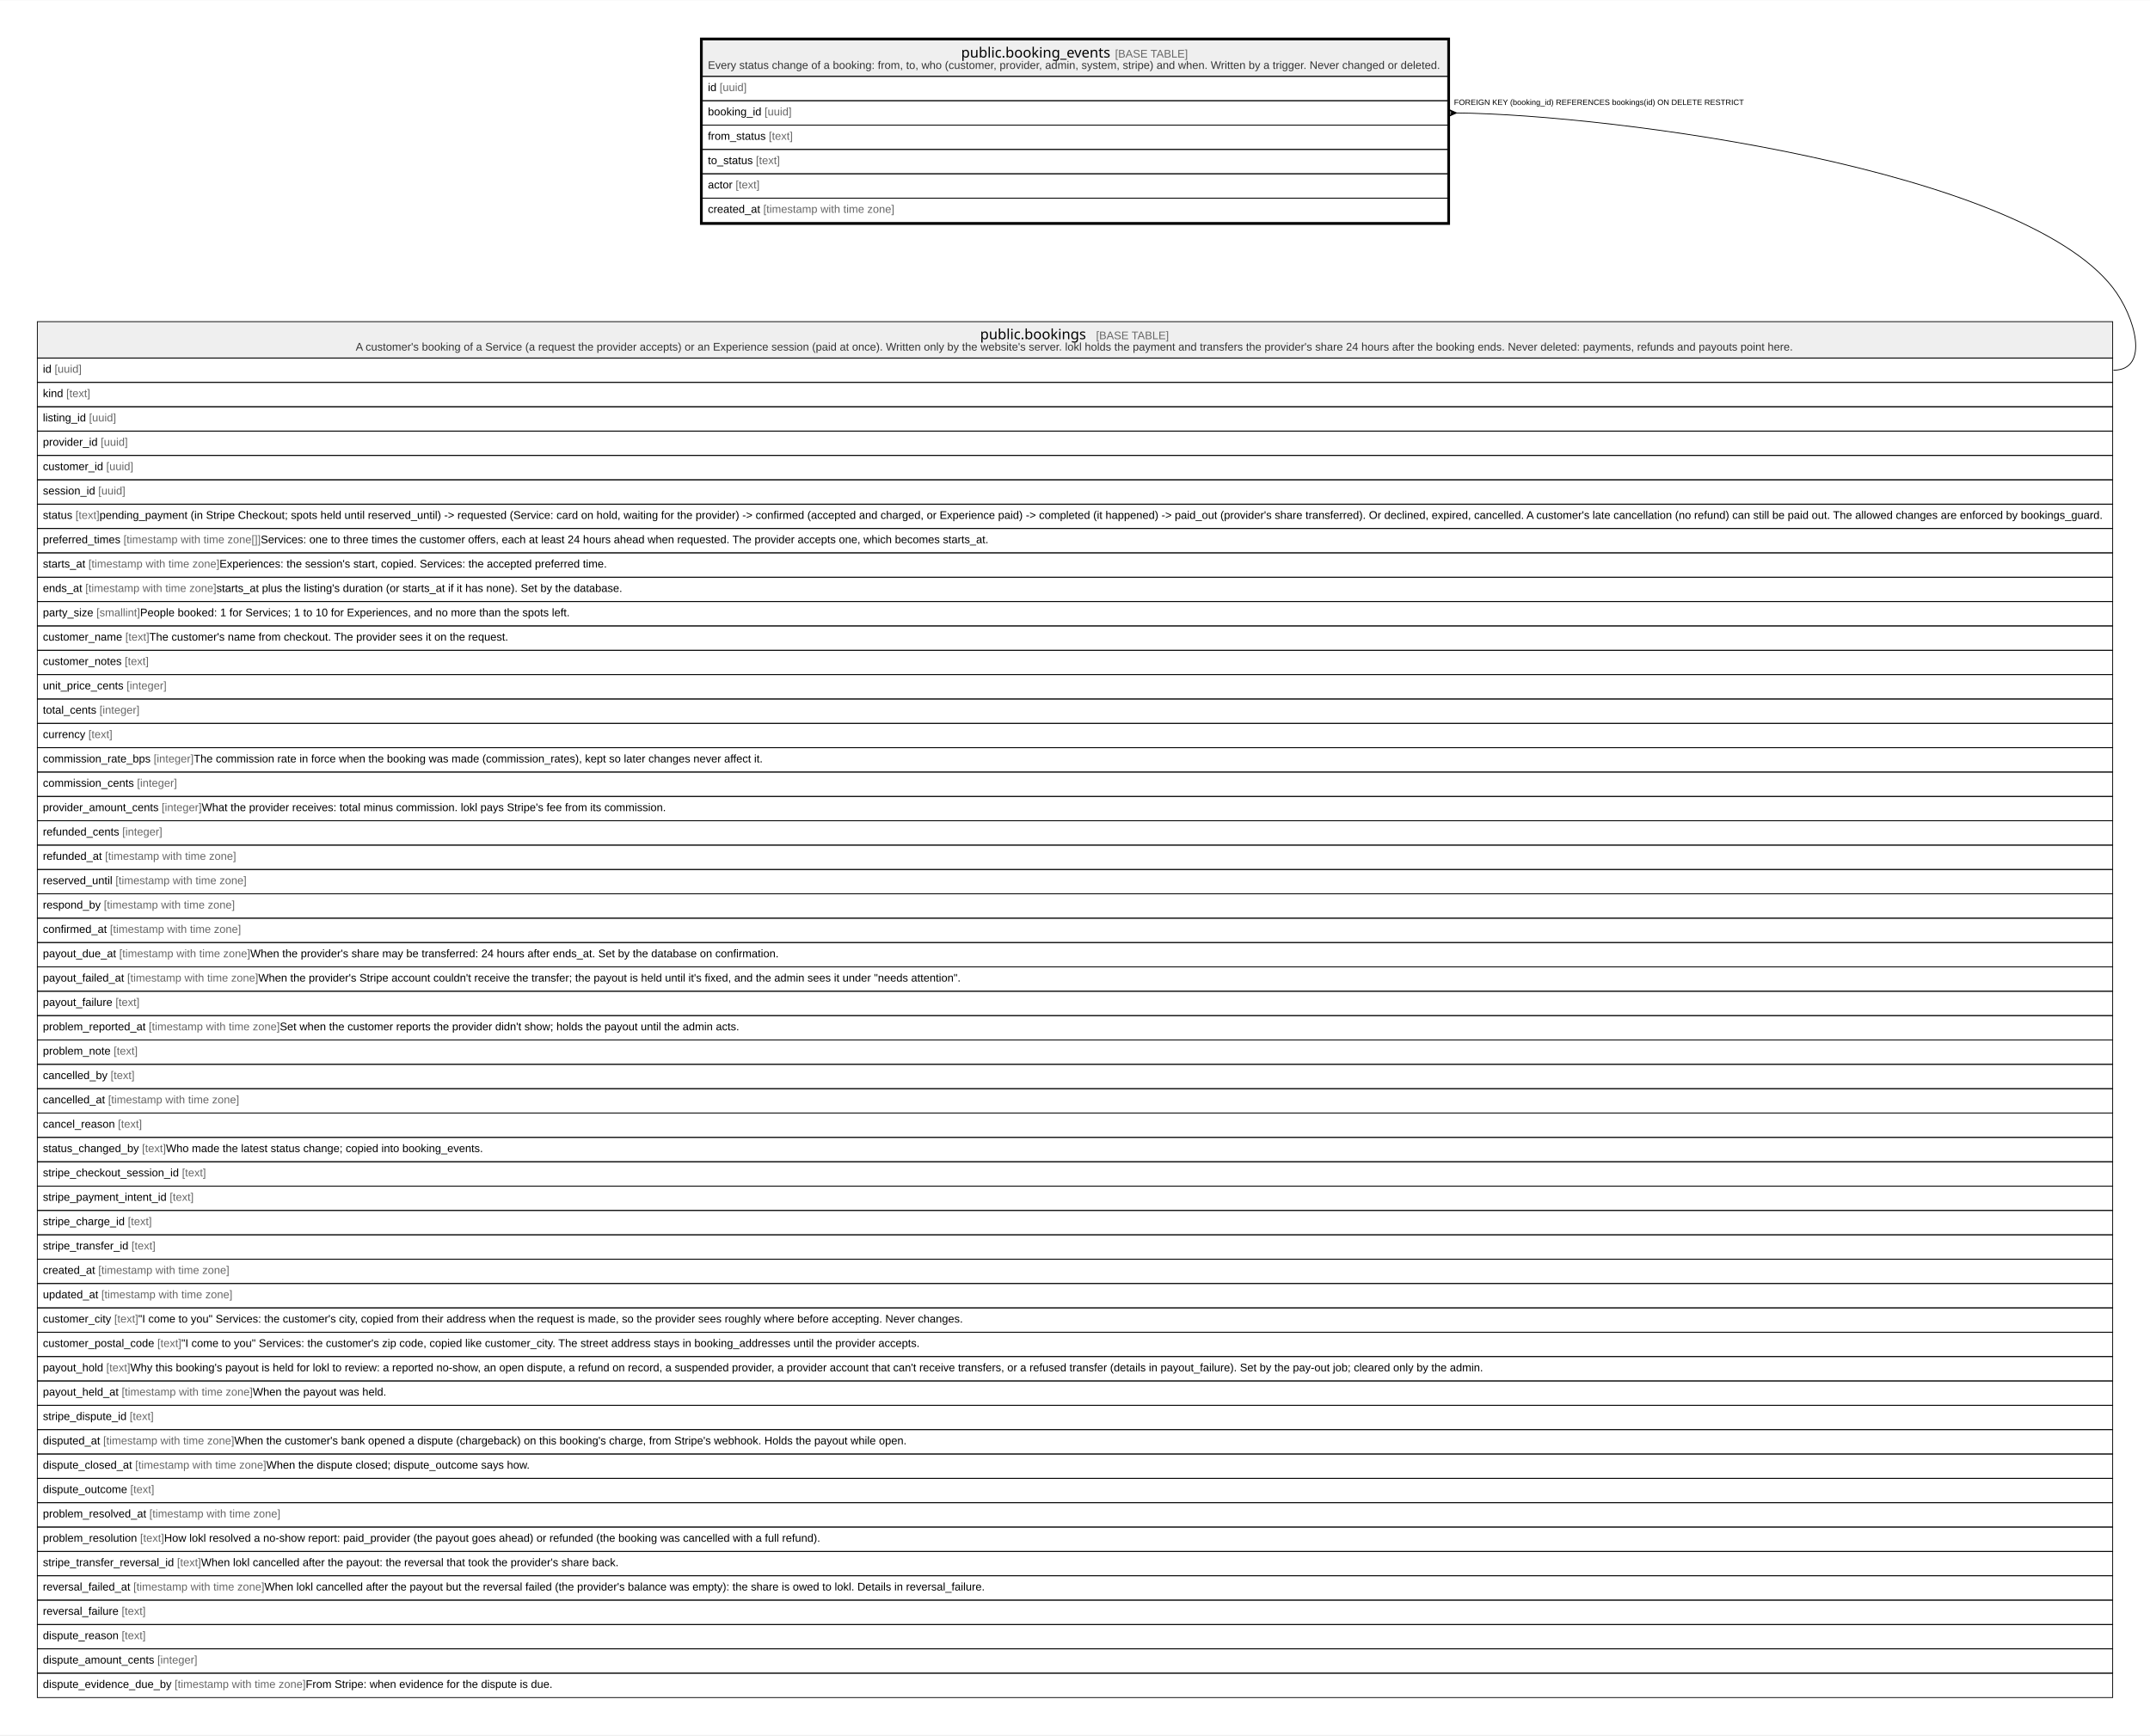
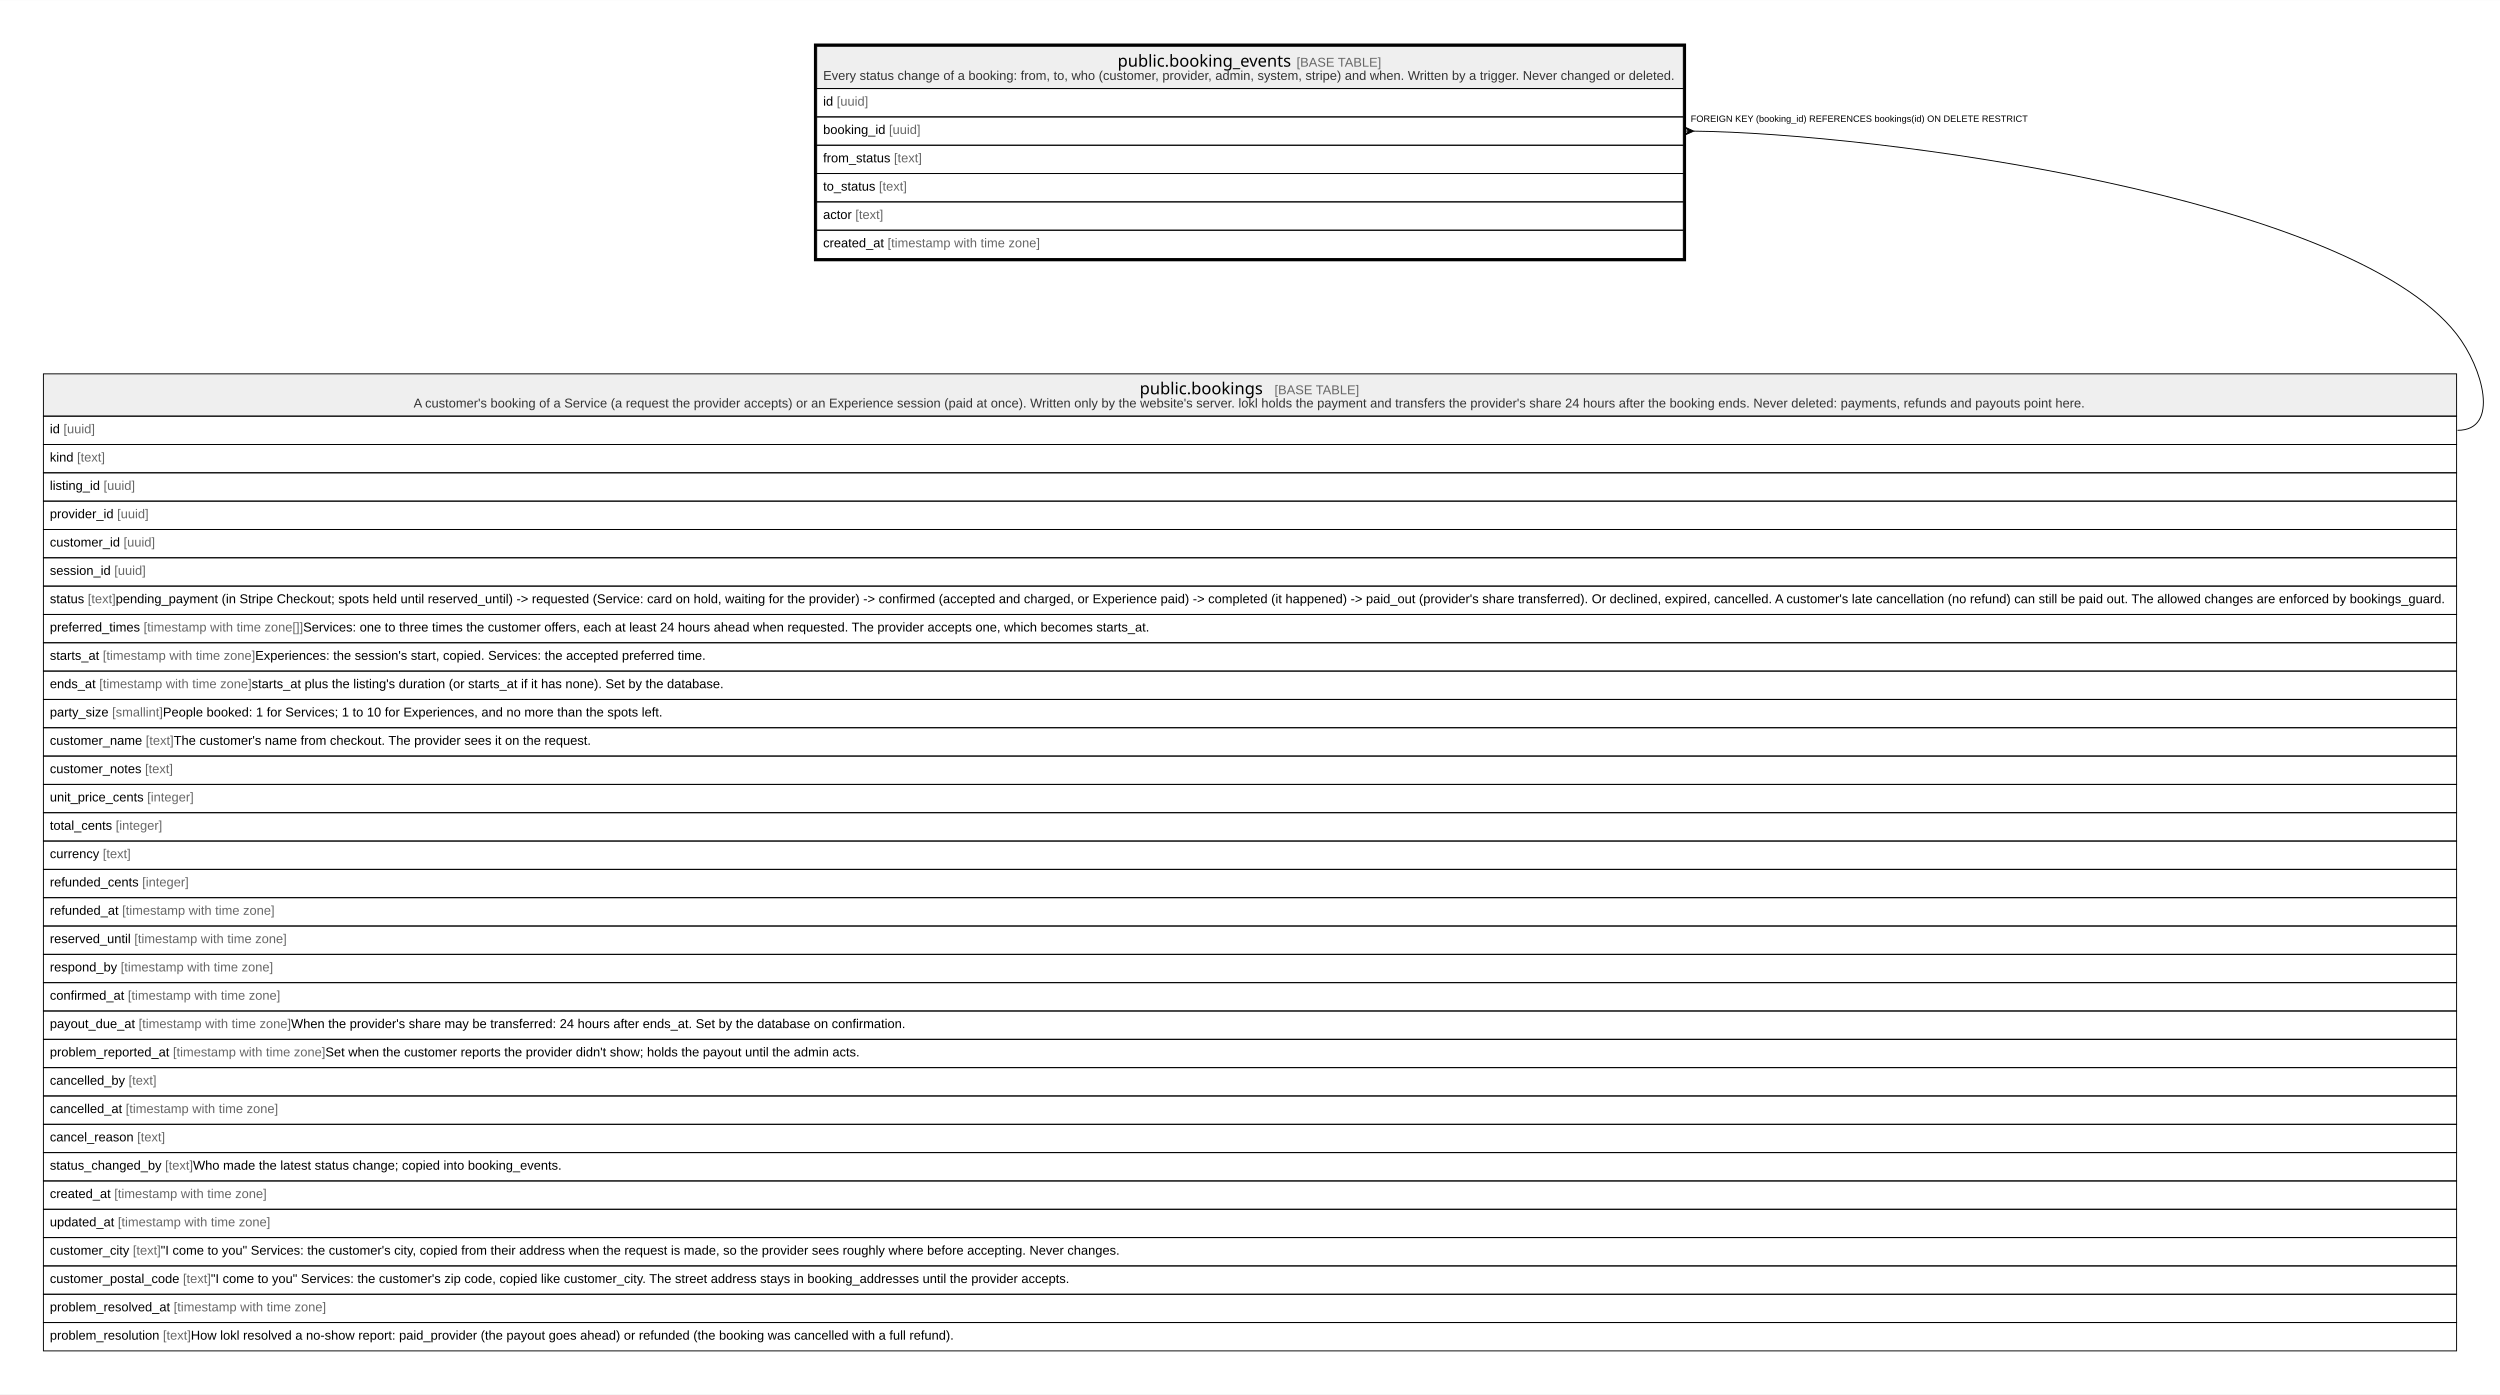
- <svg xmlns="http://www.w3.org/2000/svg" width="2718pt" height="2194pt" viewBox="0.00 0.00 2718.41 2193.60">
-   <g id="graph0" class="graph" transform="scale(1 1) rotate(0) translate(4 2189.6)">
-     <polygon fill="white" stroke="none" points="-4,4 -4,-2189.6 2714.41,-2189.6 2714.41,4 -4,4" />
+ <svg xmlns="http://www.w3.org/2000/svg" width="2718pt" height="1516pt" viewBox="0.00 0.00 2718.41 1516.00">
+   <g id="graph0" class="graph" transform="scale(1 1) rotate(0) translate(4 1512)">
+     <polygon fill="white" stroke="none" points="-4,4 -4,-1512 2714.41,-1512 2714.41,4 -4,4" />
    <g id="node1" class="node">
-       <polygon fill="#efefef" stroke="none" points="884.04,-2093.4 884.04,-2139.4 1826.37,-2139.4 1826.37,-2093.4 884.04,-2093.4" />
-       <polygon fill="none" stroke="black" points="884.04,-2093.4 884.04,-2139.4 1826.37,-2139.4 1826.37,-2093.4 884.04,-2093.4" />
-       <text text-anchor="start" x="1211.22" y="-2117.2" font-family="Arial Bold" font-size="18.00">public.booking_events</text>
-       <text text-anchor="start" x="1374.7" y="-2117.2" font-family="Arial" font-size="14.00">    </text>
-       <text text-anchor="start" x="1405.82" y="-2117.2" font-family="Arial" font-size="14.00" fill="#666666">[BASE TABLE]</text>
-       <text text-anchor="start" x="891.04" y="-2102.8" font-family="Arial" font-size="14.00" fill="#333333">Every status change of a booking: from, to, who (customer, provider, admin, system, stripe) and when. Written by a trigger. Never changed or deleted.</text>
-       <polygon fill="none" stroke="black" points="884.04,-2062.6 884.04,-2093.4 1826.37,-2093.4 1826.37,-2062.6 884.04,-2062.6" />
-       <text text-anchor="start" x="891.04" y="-2074.8" font-family="Arial" font-size="14.00">id </text>
-       <text text-anchor="start" x="905.83" y="-2074.8" font-family="Arial" font-size="14.00" fill="#666666">[uuid]</text>
-       <polygon fill="none" stroke="black" points="884.04,-2031.8 884.04,-2062.6 1826.37,-2062.6 1826.37,-2031.8 884.04,-2031.8" />
-       <text text-anchor="start" x="891.04" y="-2044" font-family="Arial" font-size="14.00">booking_id </text>
-       <text text-anchor="start" x="962.65" y="-2044" font-family="Arial" font-size="14.00" fill="#666666">[uuid]</text>
-       <polygon fill="none" stroke="black" points="884.04,-2001 884.04,-2031.8 1826.37,-2031.8 1826.37,-2001 884.04,-2001" />
-       <text text-anchor="start" x="891.04" y="-2013.2" font-family="Arial" font-size="14.00">from_status </text>
-       <text text-anchor="start" x="968.07" y="-2013.2" font-family="Arial" font-size="14.00" fill="#666666">[text]</text>
-       <polygon fill="none" stroke="black" points="884.04,-1970.2 884.04,-2001 1826.37,-2001 1826.37,-1970.2 884.04,-1970.2" />
-       <text text-anchor="start" x="891.04" y="-1982.4" font-family="Arial" font-size="14.00">to_status </text>
-       <text text-anchor="start" x="951.74" y="-1982.4" font-family="Arial" font-size="14.00" fill="#666666">[text]</text>
-       <polygon fill="none" stroke="black" points="884.04,-1939.4 884.04,-1970.2 1826.37,-1970.2 1826.37,-1939.4 884.04,-1939.4" />
-       <text text-anchor="start" x="891.04" y="-1951.6" font-family="Arial" font-size="14.00">actor </text>
-       <text text-anchor="start" x="926.05" y="-1951.6" font-family="Arial" font-size="14.00" fill="#666666">[text]</text>
-       <polygon fill="none" stroke="black" points="884.04,-1908.6 884.04,-1939.4 1826.37,-1939.4 1826.37,-1908.6 884.04,-1908.6" />
-       <text text-anchor="start" x="891.04" y="-1920.8" font-family="Arial" font-size="14.00">created_at </text>
-       <text text-anchor="start" x="961.09" y="-1920.8" font-family="Arial" font-size="14.00" fill="#666666">[timestamp with time zone]</text>
-       <polygon fill="none" stroke="black" stroke-width="3" points="882.54,-1907.1 882.54,-2140.9 1827.87,-2140.9 1827.87,-1907.1 882.54,-1907.1" />
+       <polygon fill="#efefef" stroke="none" points="884.04,-1415.8 884.04,-1461.8 1826.37,-1461.8 1826.37,-1415.8 884.04,-1415.8" />
+       <polygon fill="none" stroke="black" points="884.04,-1415.8 884.04,-1461.8 1826.37,-1461.8 1826.37,-1415.8 884.04,-1415.8" />
+       <text text-anchor="start" x="1211.22" y="-1439.6" font-family="Arial Bold" font-size="18.00">public.booking_events</text>
+       <text text-anchor="start" x="1374.7" y="-1439.6" font-family="Arial" font-size="14.00">    </text>
+       <text text-anchor="start" x="1405.82" y="-1439.6" font-family="Arial" font-size="14.00" fill="#666666">[BASE TABLE]</text>
+       <text text-anchor="start" x="891.04" y="-1425.2" font-family="Arial" font-size="14.00" fill="#333333">Every status change of a booking: from, to, who (customer, provider, admin, system, stripe) and when. Written by a trigger. Never changed or deleted.</text>
+       <polygon fill="none" stroke="black" points="884.04,-1385 884.04,-1415.8 1826.37,-1415.8 1826.37,-1385 884.04,-1385" />
+       <text text-anchor="start" x="891.04" y="-1397.2" font-family="Arial" font-size="14.00">id </text>
+       <text text-anchor="start" x="905.83" y="-1397.2" font-family="Arial" font-size="14.00" fill="#666666">[uuid]</text>
+       <polygon fill="none" stroke="black" points="884.04,-1354.2 884.04,-1385 1826.37,-1385 1826.37,-1354.2 884.04,-1354.2" />
+       <text text-anchor="start" x="891.04" y="-1366.4" font-family="Arial" font-size="14.00">booking_id </text>
+       <text text-anchor="start" x="962.65" y="-1366.4" font-family="Arial" font-size="14.00" fill="#666666">[uuid]</text>
+       <polygon fill="none" stroke="black" points="884.04,-1323.4 884.04,-1354.2 1826.37,-1354.2 1826.37,-1323.4 884.04,-1323.4" />
+       <text text-anchor="start" x="891.04" y="-1335.6" font-family="Arial" font-size="14.00">from_status </text>
+       <text text-anchor="start" x="968.07" y="-1335.6" font-family="Arial" font-size="14.00" fill="#666666">[text]</text>
+       <polygon fill="none" stroke="black" points="884.04,-1292.6 884.04,-1323.4 1826.37,-1323.4 1826.37,-1292.6 884.04,-1292.6" />
+       <text text-anchor="start" x="891.04" y="-1304.8" font-family="Arial" font-size="14.00">to_status </text>
+       <text text-anchor="start" x="951.74" y="-1304.8" font-family="Arial" font-size="14.00" fill="#666666">[text]</text>
+       <polygon fill="none" stroke="black" points="884.04,-1261.8 884.04,-1292.6 1826.37,-1292.6 1826.37,-1261.8 884.04,-1261.8" />
+       <text text-anchor="start" x="891.04" y="-1274" font-family="Arial" font-size="14.00">actor </text>
+       <text text-anchor="start" x="926.05" y="-1274" font-family="Arial" font-size="14.00" fill="#666666">[text]</text>
+       <polygon fill="none" stroke="black" points="884.04,-1231 884.04,-1261.8 1826.37,-1261.8 1826.37,-1231 884.04,-1231" />
+       <text text-anchor="start" x="891.04" y="-1243.2" font-family="Arial" font-size="14.00">created_at </text>
+       <text text-anchor="start" x="961.09" y="-1243.2" font-family="Arial" font-size="14.00" fill="#666666">[timestamp with time zone]</text>
+       <polygon fill="none" stroke="black" stroke-width="3" points="882.54,-1229.5 882.54,-1463.3 1827.87,-1463.3 1827.87,-1229.5 882.54,-1229.5" />
    </g>
    <g id="node2" class="node">
-       <polygon fill="#efefef" stroke="none" points="43.2,-1737.2 43.2,-1783.2 2667.21,-1783.2 2667.21,-1737.2 43.2,-1737.2" />
-       <polygon fill="none" stroke="black" points="43.2,-1737.2 43.2,-1783.2 2667.21,-1783.2 2667.21,-1737.2 43.2,-1737.2" />
-       <text text-anchor="start" x="1235.21" y="-1761" font-family="Arial Bold" font-size="18.00">public.bookings</text>
-       <text text-anchor="start" x="1350.71" y="-1761" font-family="Arial" font-size="14.00">    </text>
-       <text text-anchor="start" x="1381.83" y="-1761" font-family="Arial" font-size="14.00" fill="#666666">[BASE TABLE]</text>
-       <text text-anchor="start" x="445.76" y="-1746.6" font-family="Arial" font-size="14.00" fill="#333333">A customer's booking of a Service (a request the provider accepts) or an Experience session (paid at once). Written only by the website's server. lokl holds the payment and transfers the provider's share 24 hours after the booking ends. Never deleted: payments, refunds and payouts point here.</text>
-       <polygon fill="none" stroke="black" points="43.2,-1706.4 43.2,-1737.2 2667.21,-1737.2 2667.21,-1706.4 43.2,-1706.4" />
-       <text text-anchor="start" x="50.2" y="-1718.6" font-family="Arial" font-size="14.00">id </text>
-       <text text-anchor="start" x="64.99" y="-1718.6" font-family="Arial" font-size="14.00" fill="#666666">[uuid]</text>
-       <polygon fill="none" stroke="black" points="43.2,-1675.6 43.2,-1706.4 2667.21,-1706.4 2667.21,-1675.6 43.2,-1675.6" />
-       <text text-anchor="start" x="50.2" y="-1687.8" font-family="Arial" font-size="14.00">kind </text>
-       <text text-anchor="start" x="79.77" y="-1687.8" font-family="Arial" font-size="14.00" fill="#666666">[text]</text>
-       <polygon fill="none" stroke="black" points="43.2,-1644.8 43.2,-1675.6 2667.21,-1675.6 2667.21,-1644.8 43.2,-1644.8" />
-       <text text-anchor="start" x="50.2" y="-1657" font-family="Arial" font-size="14.00">listing_id </text>
-       <text text-anchor="start" x="108.57" y="-1657" font-family="Arial" font-size="14.00" fill="#666666">[uuid]</text>
-       <polygon fill="none" stroke="black" points="43.2,-1614 43.2,-1644.8 2667.21,-1644.8 2667.21,-1614 43.2,-1614" />
-       <text text-anchor="start" x="50.2" y="-1626.2" font-family="Arial" font-size="14.00">provider_id </text>
-       <text text-anchor="start" x="123.35" y="-1626.2" font-family="Arial" font-size="14.00" fill="#666666">[uuid]</text>
-       <polygon fill="none" stroke="black" points="43.2,-1583.2 43.2,-1614 2667.21,-1614 2667.21,-1583.2 43.2,-1583.2" />
-       <text text-anchor="start" x="50.2" y="-1595.4" font-family="Arial" font-size="14.00">customer_id </text>
-       <text text-anchor="start" x="130.34" y="-1595.4" font-family="Arial" font-size="14.00" fill="#666666">[uuid]</text>
-       <polygon fill="none" stroke="black" points="43.2,-1552.4 43.2,-1583.2 2667.21,-1583.2 2667.21,-1552.4 43.2,-1552.4" />
-       <text text-anchor="start" x="50.2" y="-1564.6" font-family="Arial" font-size="14.00">session_id </text>
-       <text text-anchor="start" x="120.24" y="-1564.6" font-family="Arial" font-size="14.00" fill="#666666">[uuid]</text>
-       <polygon fill="none" stroke="black" points="43.2,-1521.6 43.2,-1552.4 2667.21,-1552.4 2667.21,-1521.6 43.2,-1521.6" />
-       <text text-anchor="start" x="50.2" y="-1533.8" font-family="Arial" font-size="14.00">status </text>
-       <text text-anchor="start" x="91.44" y="-1533.8" font-family="Arial" font-size="14.00" fill="#666666">[text]</text>
-       <text text-anchor="start" x="121.79" y="-1533.8" font-family="Arial" font-size="14.00"> pending_payment (in Stripe Checkout; spots held until reserved_until) -&gt; requested (Service: card on hold, waiting for the provider) -&gt; confirmed (accepted and charged, or Experience paid) -&gt; completed (it happened) -&gt; paid_out (provider's share transferred). Or declined, expired, cancelled. A customer's late cancellation (no refund) can still be paid out. The allowed changes are enforced by bookings_guard.</text>
-       <polygon fill="none" stroke="black" points="43.2,-1490.8 43.2,-1521.6 2667.21,-1521.6 2667.21,-1490.8 43.2,-1490.8" />
-       <text text-anchor="start" x="50.2" y="-1503" font-family="Arial" font-size="14.00">preferred_times </text>
-       <text text-anchor="start" x="152.13" y="-1503" font-family="Arial" font-size="14.00" fill="#666666">[timestamp with time zone[]]</text>
-       <text text-anchor="start" x="325.63" y="-1503" font-family="Arial" font-size="14.00"> Services: one to three times the customer offers, each at least 24 hours ahead when requested. The provider accepts one, which becomes starts_at.</text>
-       <polygon fill="none" stroke="black" points="43.2,-1460 43.2,-1490.8 2667.21,-1490.8 2667.21,-1460 43.2,-1460" />
-       <text text-anchor="start" x="50.2" y="-1472.2" font-family="Arial" font-size="14.00">starts_at </text>
-       <text text-anchor="start" x="107.78" y="-1472.2" font-family="Arial" font-size="14.00" fill="#666666">[timestamp with time zone]</text>
-       <text text-anchor="start" x="273.5" y="-1472.2" font-family="Arial" font-size="14.00"> Experiences: the session's start, copied. Services: the accepted preferred time.</text>
-       <polygon fill="none" stroke="black" points="43.2,-1429.2 43.2,-1460 2667.21,-1460 2667.21,-1429.2 43.2,-1429.2" />
-       <text text-anchor="start" x="50.2" y="-1441.4" font-family="Arial" font-size="14.00">ends_at </text>
-       <text text-anchor="start" x="103.91" y="-1441.4" font-family="Arial" font-size="14.00" fill="#666666">[timestamp with time zone]</text>
-       <text text-anchor="start" x="269.63" y="-1441.4" font-family="Arial" font-size="14.00"> starts_at plus the listing's duration (or starts_at if it has none). Set by the database.</text>
-       <polygon fill="none" stroke="black" points="43.2,-1398.4 43.2,-1429.2 2667.21,-1429.2 2667.21,-1398.4 43.2,-1398.4" />
-       <text text-anchor="start" x="50.2" y="-1410.6" font-family="Arial" font-size="14.00">party_size </text>
-       <text text-anchor="start" x="117.9" y="-1410.6" font-family="Arial" font-size="14.00" fill="#666666">[smallint]</text>
-       <text text-anchor="start" x="173.13" y="-1410.6" font-family="Arial" font-size="14.00"> People booked: 1 for Services; 1 to 10 for Experiences, and no more than the spots left.</text>
-       <polygon fill="none" stroke="black" points="43.2,-1367.6 43.2,-1398.4 2667.21,-1398.4 2667.21,-1367.6 43.2,-1367.6" />
-       <text text-anchor="start" x="50.2" y="-1379.8" font-family="Arial" font-size="14.00">customer_name </text>
-       <text text-anchor="start" x="154.47" y="-1379.8" font-family="Arial" font-size="14.00" fill="#666666">[text]</text>
-       <text text-anchor="start" x="184.81" y="-1379.8" font-family="Arial" font-size="14.00"> The customer's name from checkout. The provider sees it on the request.</text>
-       <polygon fill="none" stroke="black" points="43.2,-1336.8 43.2,-1367.6 2667.21,-1367.6 2667.21,-1336.8 43.2,-1336.8" />
-       <text text-anchor="start" x="50.2" y="-1349" font-family="Arial" font-size="14.00">customer_notes </text>
-       <text text-anchor="start" x="153.7" y="-1349" font-family="Arial" font-size="14.00" fill="#666666">[text]</text>
-       <polygon fill="none" stroke="black" points="43.2,-1306 43.2,-1336.8 2667.21,-1336.8 2667.21,-1306 43.2,-1306" />
-       <text text-anchor="start" x="50.2" y="-1318.2" font-family="Arial" font-size="14.00">unit_price_cents </text>
-       <text text-anchor="start" x="156.04" y="-1318.2" font-family="Arial" font-size="14.00" fill="#666666">[integer]</text>
-       <polygon fill="none" stroke="black" points="43.2,-1275.2 43.2,-1306 2667.21,-1306 2667.21,-1275.2 43.2,-1275.2" />
-       <text text-anchor="start" x="50.2" y="-1287.4" font-family="Arial" font-size="14.00">total_cents </text>
-       <text text-anchor="start" x="121.8" y="-1287.4" font-family="Arial" font-size="14.00" fill="#666666">[integer]</text>
-       <polygon fill="none" stroke="black" points="43.2,-1244.4 43.2,-1275.2 2667.21,-1275.2 2667.21,-1244.4 43.2,-1244.4" />
-       <text text-anchor="start" x="50.2" y="-1256.6" font-family="Arial" font-size="14.00">currency </text>
-       <text text-anchor="start" x="107.77" y="-1256.6" font-family="Arial" font-size="14.00" fill="#666666">[text]</text>
-       <polygon fill="none" stroke="black" points="43.2,-1213.6 43.2,-1244.4 2667.21,-1244.4 2667.21,-1213.6 43.2,-1213.6" />
-       <text text-anchor="start" x="50.2" y="-1225.8" font-family="Arial" font-size="14.00">commission_rate_bps </text>
-       <text text-anchor="start" x="190.26" y="-1225.8" font-family="Arial" font-size="14.00" fill="#666666">[integer]</text>
-       <text text-anchor="start" x="240.85" y="-1225.8" font-family="Arial" font-size="14.00"> The commission rate in force when the booking was made (commission_rates), kept so later changes never affect it.</text>
-       <polygon fill="none" stroke="black" points="43.2,-1182.8 43.2,-1213.6 2667.21,-1213.6 2667.21,-1182.8 43.2,-1182.8" />
-       <text text-anchor="start" x="50.2" y="-1195" font-family="Arial" font-size="14.00">commission_cents </text>
-       <text text-anchor="start" x="169.24" y="-1195" font-family="Arial" font-size="14.00" fill="#666666">[integer]</text>
-       <polygon fill="none" stroke="black" points="43.2,-1152 43.2,-1182.8 2667.21,-1182.8 2667.21,-1152 43.2,-1152" />
-       <text text-anchor="start" x="50.2" y="-1164.2" font-family="Arial" font-size="14.00">provider_amount_cents </text>
-       <text text-anchor="start" x="200.4" y="-1164.2" font-family="Arial" font-size="14.00" fill="#666666">[integer]</text>
-       <text text-anchor="start" x="250.99" y="-1164.2" font-family="Arial" font-size="14.00"> What the provider receives: total minus commission. lokl pays Stripe's fee from its commission.</text>
-       <polygon fill="none" stroke="black" points="43.2,-1121.2 43.2,-1152 2667.21,-1152 2667.21,-1121.2 43.2,-1121.2" />
-       <text text-anchor="start" x="50.2" y="-1133.4" font-family="Arial" font-size="14.00">refunded_cents </text>
-       <text text-anchor="start" x="150.61" y="-1133.4" font-family="Arial" font-size="14.00" fill="#666666">[integer]</text>
-       <polygon fill="none" stroke="black" points="43.2,-1090.4 43.2,-1121.2 2667.21,-1121.2 2667.21,-1090.4 43.2,-1090.4" />
-       <text text-anchor="start" x="50.2" y="-1102.6" font-family="Arial" font-size="14.00">refunded_at </text>
-       <text text-anchor="start" x="128.82" y="-1102.6" font-family="Arial" font-size="14.00" fill="#666666">[timestamp with time zone]</text>
-       <polygon fill="none" stroke="black" points="43.2,-1059.6 43.2,-1090.4 2667.21,-1090.4 2667.21,-1059.6 43.2,-1059.6" />
-       <text text-anchor="start" x="50.2" y="-1071.8" font-family="Arial" font-size="14.00">reserved_until </text>
-       <text text-anchor="start" x="142.03" y="-1071.8" font-family="Arial" font-size="14.00" fill="#666666">[timestamp with time zone]</text>
+       <polygon fill="#efefef" stroke="none" points="43.2,-1059.6 43.2,-1105.6 2667.21,-1105.6 2667.21,-1059.6 43.2,-1059.6" />
+       <polygon fill="none" stroke="black" points="43.2,-1059.6 43.2,-1105.6 2667.21,-1105.6 2667.21,-1059.6 43.2,-1059.6" />
+       <text text-anchor="start" x="1235.21" y="-1083.4" font-family="Arial Bold" font-size="18.00">public.bookings</text>
+       <text text-anchor="start" x="1350.71" y="-1083.4" font-family="Arial" font-size="14.00">    </text>
+       <text text-anchor="start" x="1381.83" y="-1083.4" font-family="Arial" font-size="14.00" fill="#666666">[BASE TABLE]</text>
+       <text text-anchor="start" x="445.76" y="-1069" font-family="Arial" font-size="14.00" fill="#333333">A customer's booking of a Service (a request the provider accepts) or an Experience session (paid at once). Written only by the website's server. lokl holds the payment and transfers the provider's share 24 hours after the booking ends. Never deleted: payments, refunds and payouts point here.</text>
      <polygon fill="none" stroke="black" points="43.2,-1028.8 43.2,-1059.6 2667.21,-1059.6 2667.21,-1028.8 43.2,-1028.8" />
-       <text text-anchor="start" x="50.2" y="-1041" font-family="Arial" font-size="14.00">respond_by </text>
-       <text text-anchor="start" x="127.25" y="-1041" font-family="Arial" font-size="14.00" fill="#666666">[timestamp with time zone]</text>
+       <text text-anchor="start" x="50.2" y="-1041" font-family="Arial" font-size="14.00">id </text>
+       <text text-anchor="start" x="64.99" y="-1041" font-family="Arial" font-size="14.00" fill="#666666">[uuid]</text>
      <polygon fill="none" stroke="black" points="43.2,-998 43.2,-1028.8 2667.21,-1028.8 2667.21,-998 43.2,-998" />
-       <text text-anchor="start" x="50.2" y="-1010.2" font-family="Arial" font-size="14.00">confirmed_at </text>
-       <text text-anchor="start" x="135.02" y="-1010.2" font-family="Arial" font-size="14.00" fill="#666666">[timestamp with time zone]</text>
+       <text text-anchor="start" x="50.2" y="-1010.2" font-family="Arial" font-size="14.00">kind </text>
+       <text text-anchor="start" x="79.77" y="-1010.2" font-family="Arial" font-size="14.00" fill="#666666">[text]</text>
      <polygon fill="none" stroke="black" points="43.2,-967.2 43.2,-998 2667.21,-998 2667.21,-967.2 43.2,-967.2" />
-       <text text-anchor="start" x="50.2" y="-979.4" font-family="Arial" font-size="14.00">payout_due_at </text>
-       <text text-anchor="start" x="146.73" y="-979.4" font-family="Arial" font-size="14.00" fill="#666666">[timestamp with time zone]</text>
-       <text text-anchor="start" x="312.45" y="-979.4" font-family="Arial" font-size="14.00"> When the provider's share may be transferred: 24 hours after ends_at. Set by the database on confirmation.</text>
+       <text text-anchor="start" x="50.2" y="-979.4" font-family="Arial" font-size="14.00">listing_id </text>
+       <text text-anchor="start" x="108.57" y="-979.4" font-family="Arial" font-size="14.00" fill="#666666">[uuid]</text>
      <polygon fill="none" stroke="black" points="43.2,-936.4 43.2,-967.2 2667.21,-967.2 2667.21,-936.4 43.2,-936.4" />
-       <text text-anchor="start" x="50.2" y="-948.6" font-family="Arial" font-size="14.00">payout_failed_at </text>
-       <text text-anchor="start" x="156.84" y="-948.6" font-family="Arial" font-size="14.00" fill="#666666">[timestamp with time zone]</text>
-       <text text-anchor="start" x="322.56" y="-948.6" font-family="Arial" font-size="14.00"> When the provider's Stripe account couldn't receive the transfer; the payout is held until it's fixed, and the admin sees it under "needs attention".</text>
+       <text text-anchor="start" x="50.2" y="-948.6" font-family="Arial" font-size="14.00">provider_id </text>
+       <text text-anchor="start" x="123.35" y="-948.6" font-family="Arial" font-size="14.00" fill="#666666">[uuid]</text>
      <polygon fill="none" stroke="black" points="43.2,-905.6 43.2,-936.4 2667.21,-936.4 2667.21,-905.6 43.2,-905.6" />
-       <text text-anchor="start" x="50.2" y="-917.8" font-family="Arial" font-size="14.00">payout_failure </text>
-       <text text-anchor="start" x="142.04" y="-917.8" font-family="Arial" font-size="14.00" fill="#666666">[text]</text>
+       <text text-anchor="start" x="50.2" y="-917.8" font-family="Arial" font-size="14.00">customer_id </text>
+       <text text-anchor="start" x="130.34" y="-917.8" font-family="Arial" font-size="14.00" fill="#666666">[uuid]</text>
      <polygon fill="none" stroke="black" points="43.2,-874.8 43.2,-905.6 2667.21,-905.6 2667.21,-874.8 43.2,-874.8" />
-       <text text-anchor="start" x="50.2" y="-887" font-family="Arial" font-size="14.00">problem_reported_at </text>
-       <text text-anchor="start" x="184.06" y="-887" font-family="Arial" font-size="14.00" fill="#666666">[timestamp with time zone]</text>
-       <text text-anchor="start" x="349.78" y="-887" font-family="Arial" font-size="14.00"> Set when the customer reports the provider didn't show; holds the payout until the admin acts.</text>
+       <text text-anchor="start" x="50.2" y="-887" font-family="Arial" font-size="14.00">session_id </text>
+       <text text-anchor="start" x="120.24" y="-887" font-family="Arial" font-size="14.00" fill="#666666">[uuid]</text>
      <polygon fill="none" stroke="black" points="43.2,-844 43.2,-874.8 2667.21,-874.8 2667.21,-844 43.2,-844" />
-       <text text-anchor="start" x="50.2" y="-856.2" font-family="Arial" font-size="14.00">problem_note </text>
-       <text text-anchor="start" x="139.7" y="-856.2" font-family="Arial" font-size="14.00" fill="#666666">[text]</text>
+       <text text-anchor="start" x="50.2" y="-856.2" font-family="Arial" font-size="14.00">status </text>
+       <text text-anchor="start" x="91.44" y="-856.2" font-family="Arial" font-size="14.00" fill="#666666">[text]</text>
+       <text text-anchor="start" x="121.79" y="-856.2" font-family="Arial" font-size="14.00"> pending_payment (in Stripe Checkout; spots held until reserved_until) -&gt; requested (Service: card on hold, waiting for the provider) -&gt; confirmed (accepted and charged, or Experience paid) -&gt; completed (it happened) -&gt; paid_out (provider's share transferred). Or declined, expired, cancelled. A customer's late cancellation (no refund) can still be paid out. The allowed changes are enforced by bookings_guard.</text>
      <polygon fill="none" stroke="black" points="43.2,-813.2 43.2,-844 2667.21,-844 2667.21,-813.2 43.2,-813.2" />
-       <text text-anchor="start" x="50.2" y="-825.4" font-family="Arial" font-size="14.00">cancelled_by </text>
-       <text text-anchor="start" x="135.81" y="-825.4" font-family="Arial" font-size="14.00" fill="#666666">[text]</text>
+       <text text-anchor="start" x="50.2" y="-825.4" font-family="Arial" font-size="14.00">preferred_times </text>
+       <text text-anchor="start" x="152.13" y="-825.4" font-family="Arial" font-size="14.00" fill="#666666">[timestamp with time zone[]]</text>
+       <text text-anchor="start" x="325.63" y="-825.4" font-family="Arial" font-size="14.00"> Services: one to three times the customer offers, each at least 24 hours ahead when requested. The provider accepts one, which becomes starts_at.</text>
      <polygon fill="none" stroke="black" points="43.2,-782.4 43.2,-813.2 2667.21,-813.2 2667.21,-782.4 43.2,-782.4" />
-       <text text-anchor="start" x="50.2" y="-794.6" font-family="Arial" font-size="14.00">cancelled_at </text>
-       <text text-anchor="start" x="132.7" y="-794.6" font-family="Arial" font-size="14.00" fill="#666666">[timestamp with time zone]</text>
+       <text text-anchor="start" x="50.2" y="-794.6" font-family="Arial" font-size="14.00">starts_at </text>
+       <text text-anchor="start" x="107.78" y="-794.6" font-family="Arial" font-size="14.00" fill="#666666">[timestamp with time zone]</text>
+       <text text-anchor="start" x="273.5" y="-794.6" font-family="Arial" font-size="14.00"> Experiences: the session's start, copied. Services: the accepted preferred time.</text>
      <polygon fill="none" stroke="black" points="43.2,-751.6 43.2,-782.4 2667.21,-782.4 2667.21,-751.6 43.2,-751.6" />
-       <text text-anchor="start" x="50.2" y="-763.8" font-family="Arial" font-size="14.00">cancel_reason </text>
-       <text text-anchor="start" x="145.15" y="-763.8" font-family="Arial" font-size="14.00" fill="#666666">[text]</text>
+       <text text-anchor="start" x="50.2" y="-763.8" font-family="Arial" font-size="14.00">ends_at </text>
+       <text text-anchor="start" x="103.91" y="-763.8" font-family="Arial" font-size="14.00" fill="#666666">[timestamp with time zone]</text>
+       <text text-anchor="start" x="269.63" y="-763.8" font-family="Arial" font-size="14.00"> starts_at plus the listing's duration (or starts_at if it has none). Set by the database.</text>
      <polygon fill="none" stroke="black" points="43.2,-720.8 43.2,-751.6 2667.21,-751.6 2667.21,-720.8 43.2,-720.8" />
-       <text text-anchor="start" x="50.2" y="-733" font-family="Arial" font-size="14.00">status_changed_by </text>
-       <text text-anchor="start" x="175.52" y="-733" font-family="Arial" font-size="14.00" fill="#666666">[text]</text>
-       <text text-anchor="start" x="205.86" y="-733" font-family="Arial" font-size="14.00"> Who made the latest status change; copied into booking_events.</text>
+       <text text-anchor="start" x="50.2" y="-733" font-family="Arial" font-size="14.00">party_size </text>
+       <text text-anchor="start" x="117.9" y="-733" font-family="Arial" font-size="14.00" fill="#666666">[smallint]</text>
+       <text text-anchor="start" x="173.13" y="-733" font-family="Arial" font-size="14.00"> People booked: 1 for Services; 1 to 10 for Experiences, and no more than the spots left.</text>
      <polygon fill="none" stroke="black" points="43.2,-690 43.2,-720.8 2667.21,-720.8 2667.21,-690 43.2,-690" />
-       <text text-anchor="start" x="50.2" y="-702.2" font-family="Arial" font-size="14.00">stripe_checkout_session_id </text>
-       <text text-anchor="start" x="226.08" y="-702.2" font-family="Arial" font-size="14.00" fill="#666666">[text]</text>
+       <text text-anchor="start" x="50.2" y="-702.2" font-family="Arial" font-size="14.00">customer_name </text>
+       <text text-anchor="start" x="154.47" y="-702.2" font-family="Arial" font-size="14.00" fill="#666666">[text]</text>
+       <text text-anchor="start" x="184.81" y="-702.2" font-family="Arial" font-size="14.00"> The customer's name from checkout. The provider sees it on the request.</text>
      <polygon fill="none" stroke="black" points="43.2,-659.2 43.2,-690 2667.21,-690 2667.21,-659.2 43.2,-659.2" />
-       <text text-anchor="start" x="50.2" y="-671.4" font-family="Arial" font-size="14.00">stripe_payment_intent_id </text>
-       <text text-anchor="start" x="210.52" y="-671.4" font-family="Arial" font-size="14.00" fill="#666666">[text]</text>
+       <text text-anchor="start" x="50.2" y="-671.4" font-family="Arial" font-size="14.00">customer_notes </text>
+       <text text-anchor="start" x="153.7" y="-671.4" font-family="Arial" font-size="14.00" fill="#666666">[text]</text>
      <polygon fill="none" stroke="black" points="43.2,-628.4 43.2,-659.2 2667.21,-659.2 2667.21,-628.4 43.2,-628.4" />
-       <text text-anchor="start" x="50.2" y="-640.6" font-family="Arial" font-size="14.00">stripe_charge_id </text>
-       <text text-anchor="start" x="157.6" y="-640.6" font-family="Arial" font-size="14.00" fill="#666666">[text]</text>
+       <text text-anchor="start" x="50.2" y="-640.6" font-family="Arial" font-size="14.00">unit_price_cents </text>
+       <text text-anchor="start" x="156.04" y="-640.6" font-family="Arial" font-size="14.00" fill="#666666">[integer]</text>
      <polygon fill="none" stroke="black" points="43.2,-597.6 43.2,-628.4 2667.21,-628.4 2667.21,-597.6 43.2,-597.6" />
-       <text text-anchor="start" x="50.2" y="-609.8" font-family="Arial" font-size="14.00">stripe_transfer_id </text>
-       <text text-anchor="start" x="162.25" y="-609.8" font-family="Arial" font-size="14.00" fill="#666666">[text]</text>
+       <text text-anchor="start" x="50.2" y="-609.8" font-family="Arial" font-size="14.00">total_cents </text>
+       <text text-anchor="start" x="121.8" y="-609.8" font-family="Arial" font-size="14.00" fill="#666666">[integer]</text>
      <polygon fill="none" stroke="black" points="43.2,-566.8 43.2,-597.6 2667.21,-597.6 2667.21,-566.8 43.2,-566.8" />
-       <text text-anchor="start" x="50.2" y="-579" font-family="Arial" font-size="14.00">created_at </text>
-       <text text-anchor="start" x="120.25" y="-579" font-family="Arial" font-size="14.00" fill="#666666">[timestamp with time zone]</text>
+       <text text-anchor="start" x="50.2" y="-579" font-family="Arial" font-size="14.00">currency </text>
+       <text text-anchor="start" x="107.77" y="-579" font-family="Arial" font-size="14.00" fill="#666666">[text]</text>
      <polygon fill="none" stroke="black" points="43.2,-536 43.2,-566.8 2667.21,-566.8 2667.21,-536 43.2,-536" />
-       <text text-anchor="start" x="50.2" y="-548.2" font-family="Arial" font-size="14.00">updated_at </text>
-       <text text-anchor="start" x="124.16" y="-548.2" font-family="Arial" font-size="14.00" fill="#666666">[timestamp with time zone]</text>
+       <text text-anchor="start" x="50.2" y="-548.2" font-family="Arial" font-size="14.00">refunded_cents </text>
+       <text text-anchor="start" x="150.61" y="-548.2" font-family="Arial" font-size="14.00" fill="#666666">[integer]</text>
      <polygon fill="none" stroke="black" points="43.2,-505.2 43.2,-536 2667.21,-536 2667.21,-505.2 43.2,-505.2" />
-       <text text-anchor="start" x="50.2" y="-517.4" font-family="Arial" font-size="14.00">customer_city </text>
-       <text text-anchor="start" x="140.45" y="-517.4" font-family="Arial" font-size="14.00" fill="#666666">[text]</text>
-       <text text-anchor="start" x="170.79" y="-517.4" font-family="Arial" font-size="14.00"> "I come to you" Services: the customer's city, copied from their address when the request is made, so the provider sees roughly where before accepting. Never changes.</text>
+       <text text-anchor="start" x="50.2" y="-517.4" font-family="Arial" font-size="14.00">refunded_at </text>
+       <text text-anchor="start" x="128.82" y="-517.4" font-family="Arial" font-size="14.00" fill="#666666">[timestamp with time zone]</text>
      <polygon fill="none" stroke="black" points="43.2,-474.4 43.2,-505.2 2667.21,-505.2 2667.21,-474.4 43.2,-474.4" />
-       <text text-anchor="start" x="50.2" y="-486.6" font-family="Arial" font-size="14.00">customer_postal_code </text>
-       <text text-anchor="start" x="194.95" y="-486.6" font-family="Arial" font-size="14.00" fill="#666666">[text]</text>
-       <text text-anchor="start" x="225.3" y="-486.6" font-family="Arial" font-size="14.00"> "I come to you" Services: the customer's zip code, copied like customer_city. The street address stays in booking_addresses until the provider accepts.</text>
+       <text text-anchor="start" x="50.2" y="-486.6" font-family="Arial" font-size="14.00">reserved_until </text>
+       <text text-anchor="start" x="142.03" y="-486.6" font-family="Arial" font-size="14.00" fill="#666666">[timestamp with time zone]</text>
      <polygon fill="none" stroke="black" points="43.2,-443.6 43.2,-474.4 2667.21,-474.4 2667.21,-443.6 43.2,-443.6" />
-       <text text-anchor="start" x="50.2" y="-455.8" font-family="Arial" font-size="14.00">payout_hold </text>
-       <text text-anchor="start" x="130.38" y="-455.8" font-family="Arial" font-size="14.00" fill="#666666">[text]</text>
-       <text text-anchor="start" x="160.72" y="-455.8" font-family="Arial" font-size="14.00"> Why this booking's payout is held for lokl to review: a reported no-show, an open dispute, a refund on record, a suspended provider, a provider account that can't receive transfers, or a refused transfer (details in payout_failure). Set by the pay-out job; cleared only by the admin.</text>
+       <text text-anchor="start" x="50.2" y="-455.8" font-family="Arial" font-size="14.00">respond_by </text>
+       <text text-anchor="start" x="127.25" y="-455.8" font-family="Arial" font-size="14.00" fill="#666666">[timestamp with time zone]</text>
      <polygon fill="none" stroke="black" points="43.2,-412.8 43.2,-443.6 2667.21,-443.6 2667.21,-412.8 43.2,-412.8" />
-       <text text-anchor="start" x="50.2" y="-425" font-family="Arial" font-size="14.00">payout_held_at </text>
-       <text text-anchor="start" x="149.84" y="-425" font-family="Arial" font-size="14.00" fill="#666666">[timestamp with time zone]</text>
-       <text text-anchor="start" x="315.56" y="-425" font-family="Arial" font-size="14.00"> When the payout was held.</text>
+       <text text-anchor="start" x="50.2" y="-425" font-family="Arial" font-size="14.00">confirmed_at </text>
+       <text text-anchor="start" x="135.02" y="-425" font-family="Arial" font-size="14.00" fill="#666666">[timestamp with time zone]</text>
      <polygon fill="none" stroke="black" points="43.2,-382 43.2,-412.8 2667.21,-412.8 2667.21,-382 43.2,-382" />
-       <text text-anchor="start" x="50.2" y="-394.2" font-family="Arial" font-size="14.00">stripe_dispute_id </text>
-       <text text-anchor="start" x="159.94" y="-394.2" font-family="Arial" font-size="14.00" fill="#666666">[text]</text>
+       <text text-anchor="start" x="50.2" y="-394.2" font-family="Arial" font-size="14.00">payout_due_at </text>
+       <text text-anchor="start" x="146.73" y="-394.2" font-family="Arial" font-size="14.00" fill="#666666">[timestamp with time zone]</text>
+       <text text-anchor="start" x="312.45" y="-394.2" font-family="Arial" font-size="14.00"> When the provider's share may be transferred: 24 hours after ends_at. Set by the database on confirmation.</text>
      <polygon fill="none" stroke="black" points="43.2,-351.2 43.2,-382 2667.21,-382 2667.21,-351.2 43.2,-351.2" />
-       <text text-anchor="start" x="50.2" y="-363.4" font-family="Arial" font-size="14.00">disputed_at </text>
-       <text text-anchor="start" x="126.48" y="-363.4" font-family="Arial" font-size="14.00" fill="#666666">[timestamp with time zone]</text>
-       <text text-anchor="start" x="292.21" y="-363.4" font-family="Arial" font-size="14.00"> When the customer's bank opened a dispute (chargeback) on this booking's charge, from Stripe's webhook. Holds the payout while open.</text>
+       <text text-anchor="start" x="50.2" y="-363.4" font-family="Arial" font-size="14.00">problem_reported_at </text>
+       <text text-anchor="start" x="184.06" y="-363.4" font-family="Arial" font-size="14.00" fill="#666666">[timestamp with time zone]</text>
+       <text text-anchor="start" x="349.78" y="-363.4" font-family="Arial" font-size="14.00"> Set when the customer reports the provider didn't show; holds the payout until the admin acts.</text>
      <polygon fill="none" stroke="black" points="43.2,-320.4 43.2,-351.2 2667.21,-351.2 2667.21,-320.4 43.2,-320.4" />
-       <text text-anchor="start" x="50.2" y="-332.6" font-family="Arial" font-size="14.00">dispute_closed_at </text>
-       <text text-anchor="start" x="166.95" y="-332.6" font-family="Arial" font-size="14.00" fill="#666666">[timestamp with time zone]</text>
-       <text text-anchor="start" x="332.67" y="-332.6" font-family="Arial" font-size="14.00"> When the dispute closed; dispute_outcome says how.</text>
+       <text text-anchor="start" x="50.2" y="-332.6" font-family="Arial" font-size="14.00">cancelled_by </text>
+       <text text-anchor="start" x="135.81" y="-332.6" font-family="Arial" font-size="14.00" fill="#666666">[text]</text>
      <polygon fill="none" stroke="black" points="43.2,-289.6 43.2,-320.4 2667.21,-320.4 2667.21,-289.6 43.2,-289.6" />
-       <text text-anchor="start" x="50.2" y="-301.8" font-family="Arial" font-size="14.00">dispute_outcome </text>
-       <text text-anchor="start" x="160.72" y="-301.8" font-family="Arial" font-size="14.00" fill="#666666">[text]</text>
+       <text text-anchor="start" x="50.2" y="-301.8" font-family="Arial" font-size="14.00">cancelled_at </text>
+       <text text-anchor="start" x="132.7" y="-301.8" font-family="Arial" font-size="14.00" fill="#666666">[timestamp with time zone]</text>
      <polygon fill="none" stroke="black" points="43.2,-258.8 43.2,-289.6 2667.21,-289.6 2667.21,-258.8 43.2,-258.8" />
-       <text text-anchor="start" x="50.2" y="-271" font-family="Arial" font-size="14.00">problem_resolved_at </text>
-       <text text-anchor="start" x="184.83" y="-271" font-family="Arial" font-size="14.00" fill="#666666">[timestamp with time zone]</text>
+       <text text-anchor="start" x="50.2" y="-271" font-family="Arial" font-size="14.00">cancel_reason </text>
+       <text text-anchor="start" x="145.15" y="-271" font-family="Arial" font-size="14.00" fill="#666666">[text]</text>
      <polygon fill="none" stroke="black" points="43.2,-228 43.2,-258.8 2667.21,-258.8 2667.21,-228 43.2,-228" />
-       <text text-anchor="start" x="50.2" y="-240.2" font-family="Arial" font-size="14.00">problem_resolution </text>
-       <text text-anchor="start" x="173.16" y="-240.2" font-family="Arial" font-size="14.00" fill="#666666">[text]</text>
-       <text text-anchor="start" x="203.5" y="-240.2" font-family="Arial" font-size="14.00"> How lokl resolved a no-show report: paid_provider (the payout goes ahead) or refunded (the booking was cancelled with a full refund).</text>
+       <text text-anchor="start" x="50.2" y="-240.2" font-family="Arial" font-size="14.00">status_changed_by </text>
+       <text text-anchor="start" x="175.52" y="-240.2" font-family="Arial" font-size="14.00" fill="#666666">[text]</text>
+       <text text-anchor="start" x="205.86" y="-240.2" font-family="Arial" font-size="14.00"> Who made the latest status change; copied into booking_events.</text>
      <polygon fill="none" stroke="black" points="43.2,-197.2 43.2,-228 2667.21,-228 2667.21,-197.2 43.2,-197.2" />
-       <text text-anchor="start" x="50.2" y="-209.4" font-family="Arial" font-size="14.00">stripe_transfer_reversal_id </text>
-       <text text-anchor="start" x="219.83" y="-209.4" font-family="Arial" font-size="14.00" fill="#666666">[text]</text>
-       <text text-anchor="start" x="250.18" y="-209.4" font-family="Arial" font-size="14.00"> When lokl cancelled after the payout: the reversal that took the provider's share back.</text>
+       <text text-anchor="start" x="50.2" y="-209.4" font-family="Arial" font-size="14.00">created_at </text>
+       <text text-anchor="start" x="120.25" y="-209.4" font-family="Arial" font-size="14.00" fill="#666666">[timestamp with time zone]</text>
      <polygon fill="none" stroke="black" points="43.2,-166.4 43.2,-197.2 2667.21,-197.2 2667.21,-166.4 43.2,-166.4" />
-       <text text-anchor="start" x="50.2" y="-178.6" font-family="Arial" font-size="14.00">reversal_failed_at </text>
-       <text text-anchor="start" x="164.6" y="-178.6" font-family="Arial" font-size="14.00" fill="#666666">[timestamp with time zone]</text>
-       <text text-anchor="start" x="330.32" y="-178.6" font-family="Arial" font-size="14.00"> When lokl cancelled after the payout but the reversal failed (the provider's balance was empty): the share is owed to lokl. Details in reversal_failure.</text>
+       <text text-anchor="start" x="50.2" y="-178.6" font-family="Arial" font-size="14.00">updated_at </text>
+       <text text-anchor="start" x="124.16" y="-178.6" font-family="Arial" font-size="14.00" fill="#666666">[timestamp with time zone]</text>
      <polygon fill="none" stroke="black" points="43.2,-135.6 43.2,-166.4 2667.21,-166.4 2667.21,-135.6 43.2,-135.6" />
-       <text text-anchor="start" x="50.2" y="-147.8" font-family="Arial" font-size="14.00">reversal_failure </text>
-       <text text-anchor="start" x="149.8" y="-147.8" font-family="Arial" font-size="14.00" fill="#666666">[text]</text>
+       <text text-anchor="start" x="50.2" y="-147.8" font-family="Arial" font-size="14.00">customer_city </text>
+       <text text-anchor="start" x="140.45" y="-147.8" font-family="Arial" font-size="14.00" fill="#666666">[text]</text>
+       <text text-anchor="start" x="170.79" y="-147.8" font-family="Arial" font-size="14.00"> "I come to you" Services: the customer's city, copied from their address when the request is made, so the provider sees roughly where before accepting. Never changes.</text>
      <polygon fill="none" stroke="black" points="43.2,-104.8 43.2,-135.6 2667.21,-135.6 2667.21,-104.8 43.2,-104.8" />
-       <text text-anchor="start" x="50.2" y="-117" font-family="Arial" font-size="14.00">dispute_reason </text>
-       <text text-anchor="start" x="149.83" y="-117" font-family="Arial" font-size="14.00" fill="#666666">[text]</text>
+       <text text-anchor="start" x="50.2" y="-117" font-family="Arial" font-size="14.00">customer_postal_code </text>
+       <text text-anchor="start" x="194.95" y="-117" font-family="Arial" font-size="14.00" fill="#666666">[text]</text>
+       <text text-anchor="start" x="225.3" y="-117" font-family="Arial" font-size="14.00"> "I come to you" Services: the customer's zip code, copied like customer_city. The street address stays in booking_addresses until the provider accepts.</text>
      <polygon fill="none" stroke="black" points="43.2,-74 43.2,-104.8 2667.21,-104.8 2667.21,-74 43.2,-74" />
-       <text text-anchor="start" x="50.2" y="-86.2" font-family="Arial" font-size="14.00">dispute_amount_cents </text>
-       <text text-anchor="start" x="194.96" y="-86.2" font-family="Arial" font-size="14.00" fill="#666666">[integer]</text>
+       <text text-anchor="start" x="50.2" y="-86.2" font-family="Arial" font-size="14.00">problem_resolved_at </text>
+       <text text-anchor="start" x="184.83" y="-86.2" font-family="Arial" font-size="14.00" fill="#666666">[timestamp with time zone]</text>
      <polygon fill="none" stroke="black" points="43.2,-43.2 43.2,-74 2667.21,-74 2667.21,-43.2 43.2,-43.2" />
-       <text text-anchor="start" x="50.2" y="-55.4" font-family="Arial" font-size="14.00">dispute_evidence_due_by </text>
-       <text text-anchor="start" x="216.78" y="-55.4" font-family="Arial" font-size="14.00" fill="#666666">[timestamp with time zone]</text>
-       <text text-anchor="start" x="382.5" y="-55.4" font-family="Arial" font-size="14.00"> From Stripe: when evidence for the dispute is due.</text>
+       <text text-anchor="start" x="50.2" y="-55.4" font-family="Arial" font-size="14.00">problem_resolution </text>
+       <text text-anchor="start" x="173.16" y="-55.4" font-family="Arial" font-size="14.00" fill="#666666">[text]</text>
+       <text text-anchor="start" x="203.5" y="-55.4" font-family="Arial" font-size="14.00"> How lokl resolved a no-show report: paid_provider (the payout goes ahead) or refunded (the booking was cancelled with a full refund).</text>
    </g>
    <g id="edge1" class="edge">
-       <path fill="none" stroke="black" d="M1837.55,-2047.14C2038.28,-2044.83 2550.67,-1976.05 2667.21,-1826.4 2695.77,-1789.72 2714.7,-1721.8 2668.21,-1721.8" />
-       <polygon fill="black" stroke="black" points="1837.7,-2047.14 1827.68,-2042.7 1832.37,-2047.17 1828.04,-2047.2 1828.04,-2047.2 1828.04,-2047.2 1832.37,-2047.17 1827.73,-2051.7 1837.7,-2047.14" />
-       <text text-anchor="start" x="1834.37" y="-2057.2" font-family="Arial" font-size="10.00">FOREIGN KEY (booking_id) REFERENCES bookings(id) ON DELETE RESTRICT</text>
+       <path fill="none" stroke="black" d="M1837.55,-1369.54C2038.28,-1367.23 2550.67,-1298.45 2667.21,-1148.8 2695.77,-1112.12 2714.7,-1044.2 2668.21,-1044.2" />
+       <polygon fill="black" stroke="black" points="1837.7,-1369.54 1827.68,-1365.1 1832.37,-1369.57 1828.04,-1369.6 1828.04,-1369.6 1828.04,-1369.6 1832.37,-1369.57 1827.73,-1374.1 1837.7,-1369.54" />
+       <text text-anchor="start" x="1834.37" y="-1379.6" font-family="Arial" font-size="10.00">FOREIGN KEY (booking_id) REFERENCES bookings(id) ON DELETE RESTRICT</text>
    </g>
  </g>
</svg>
